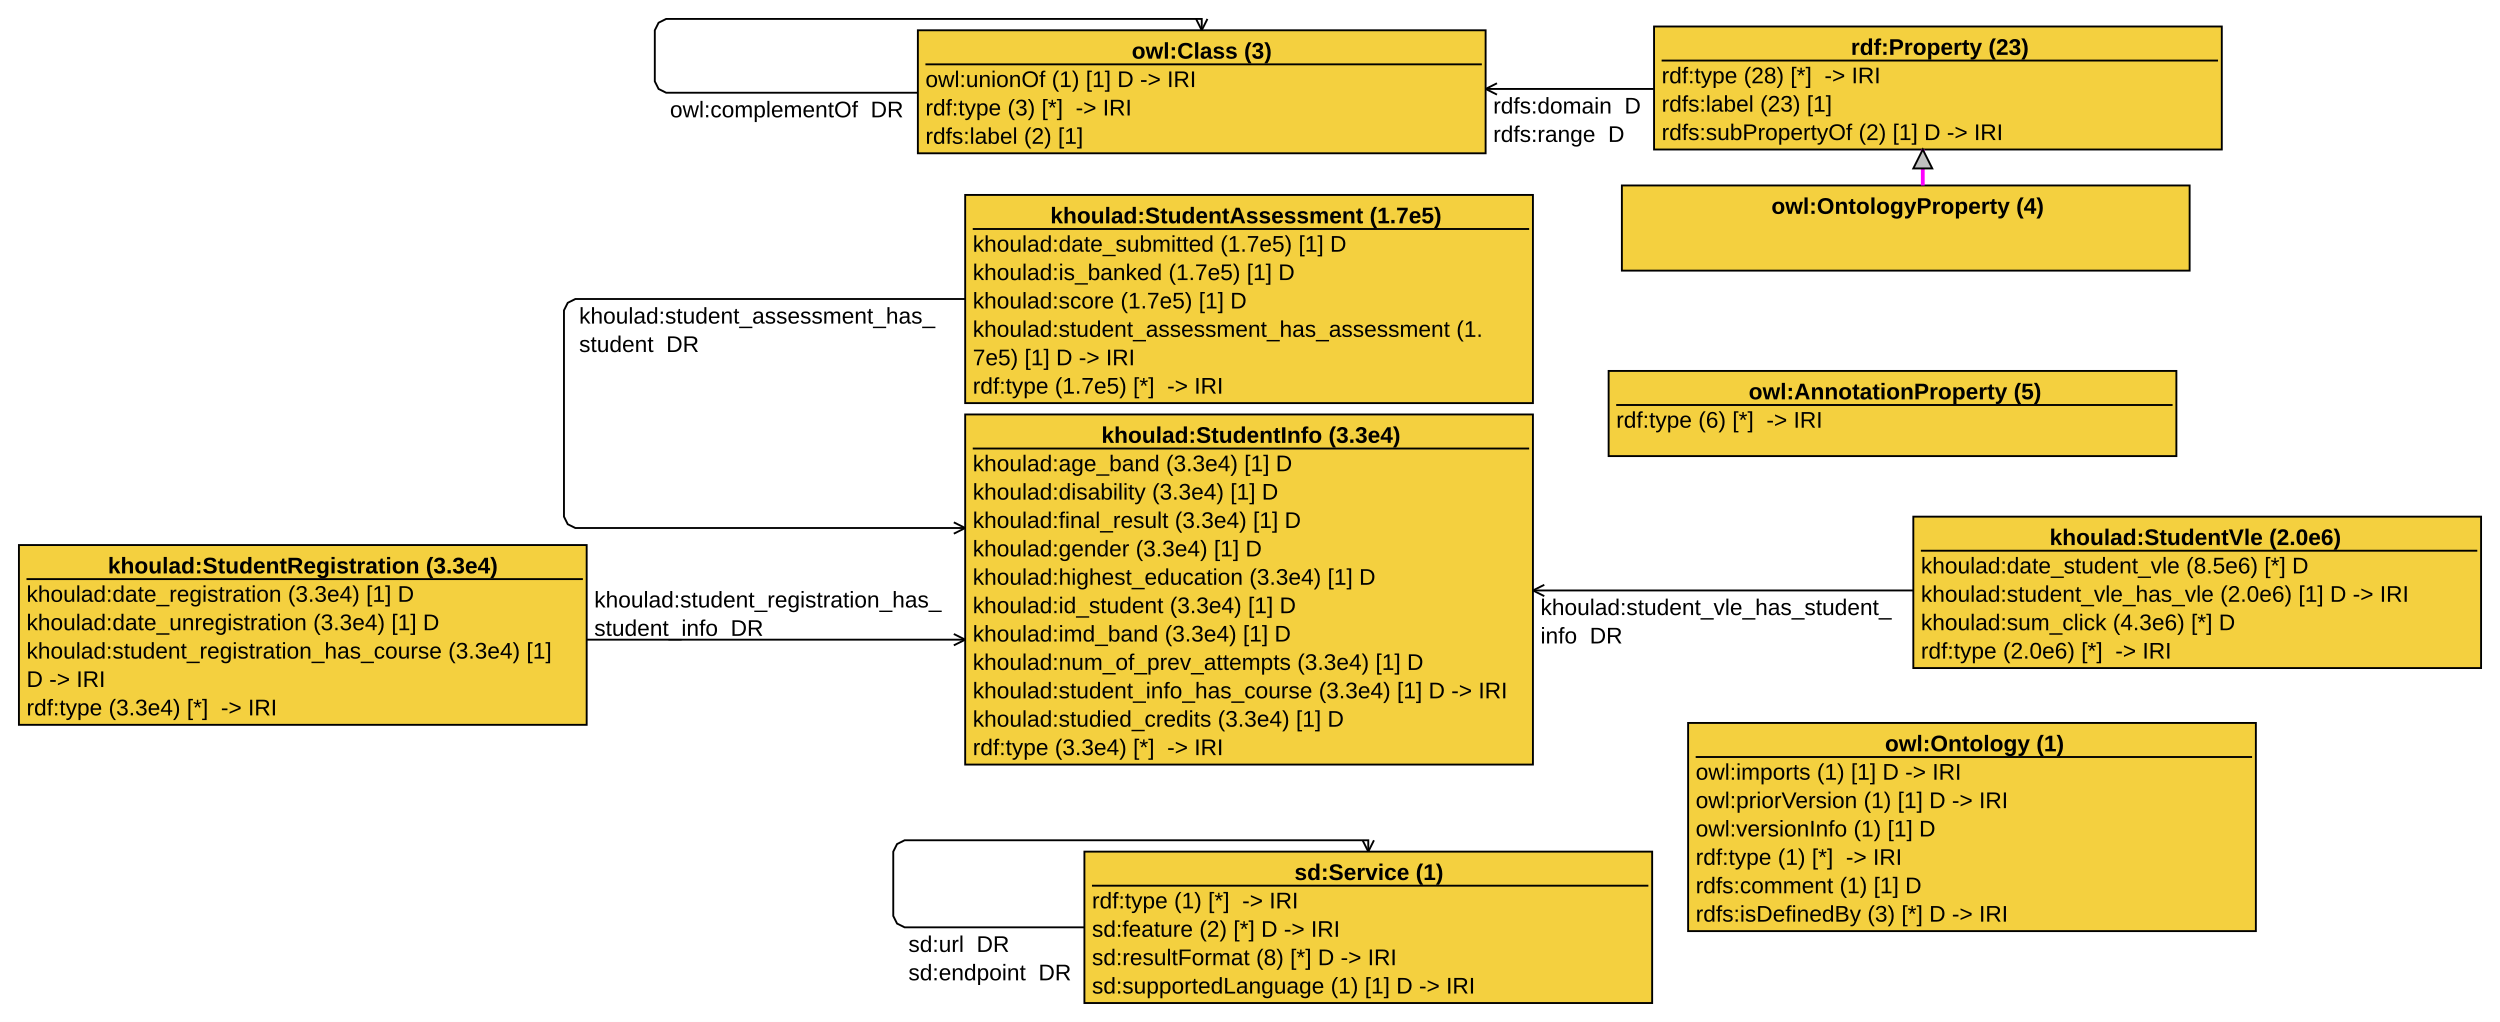
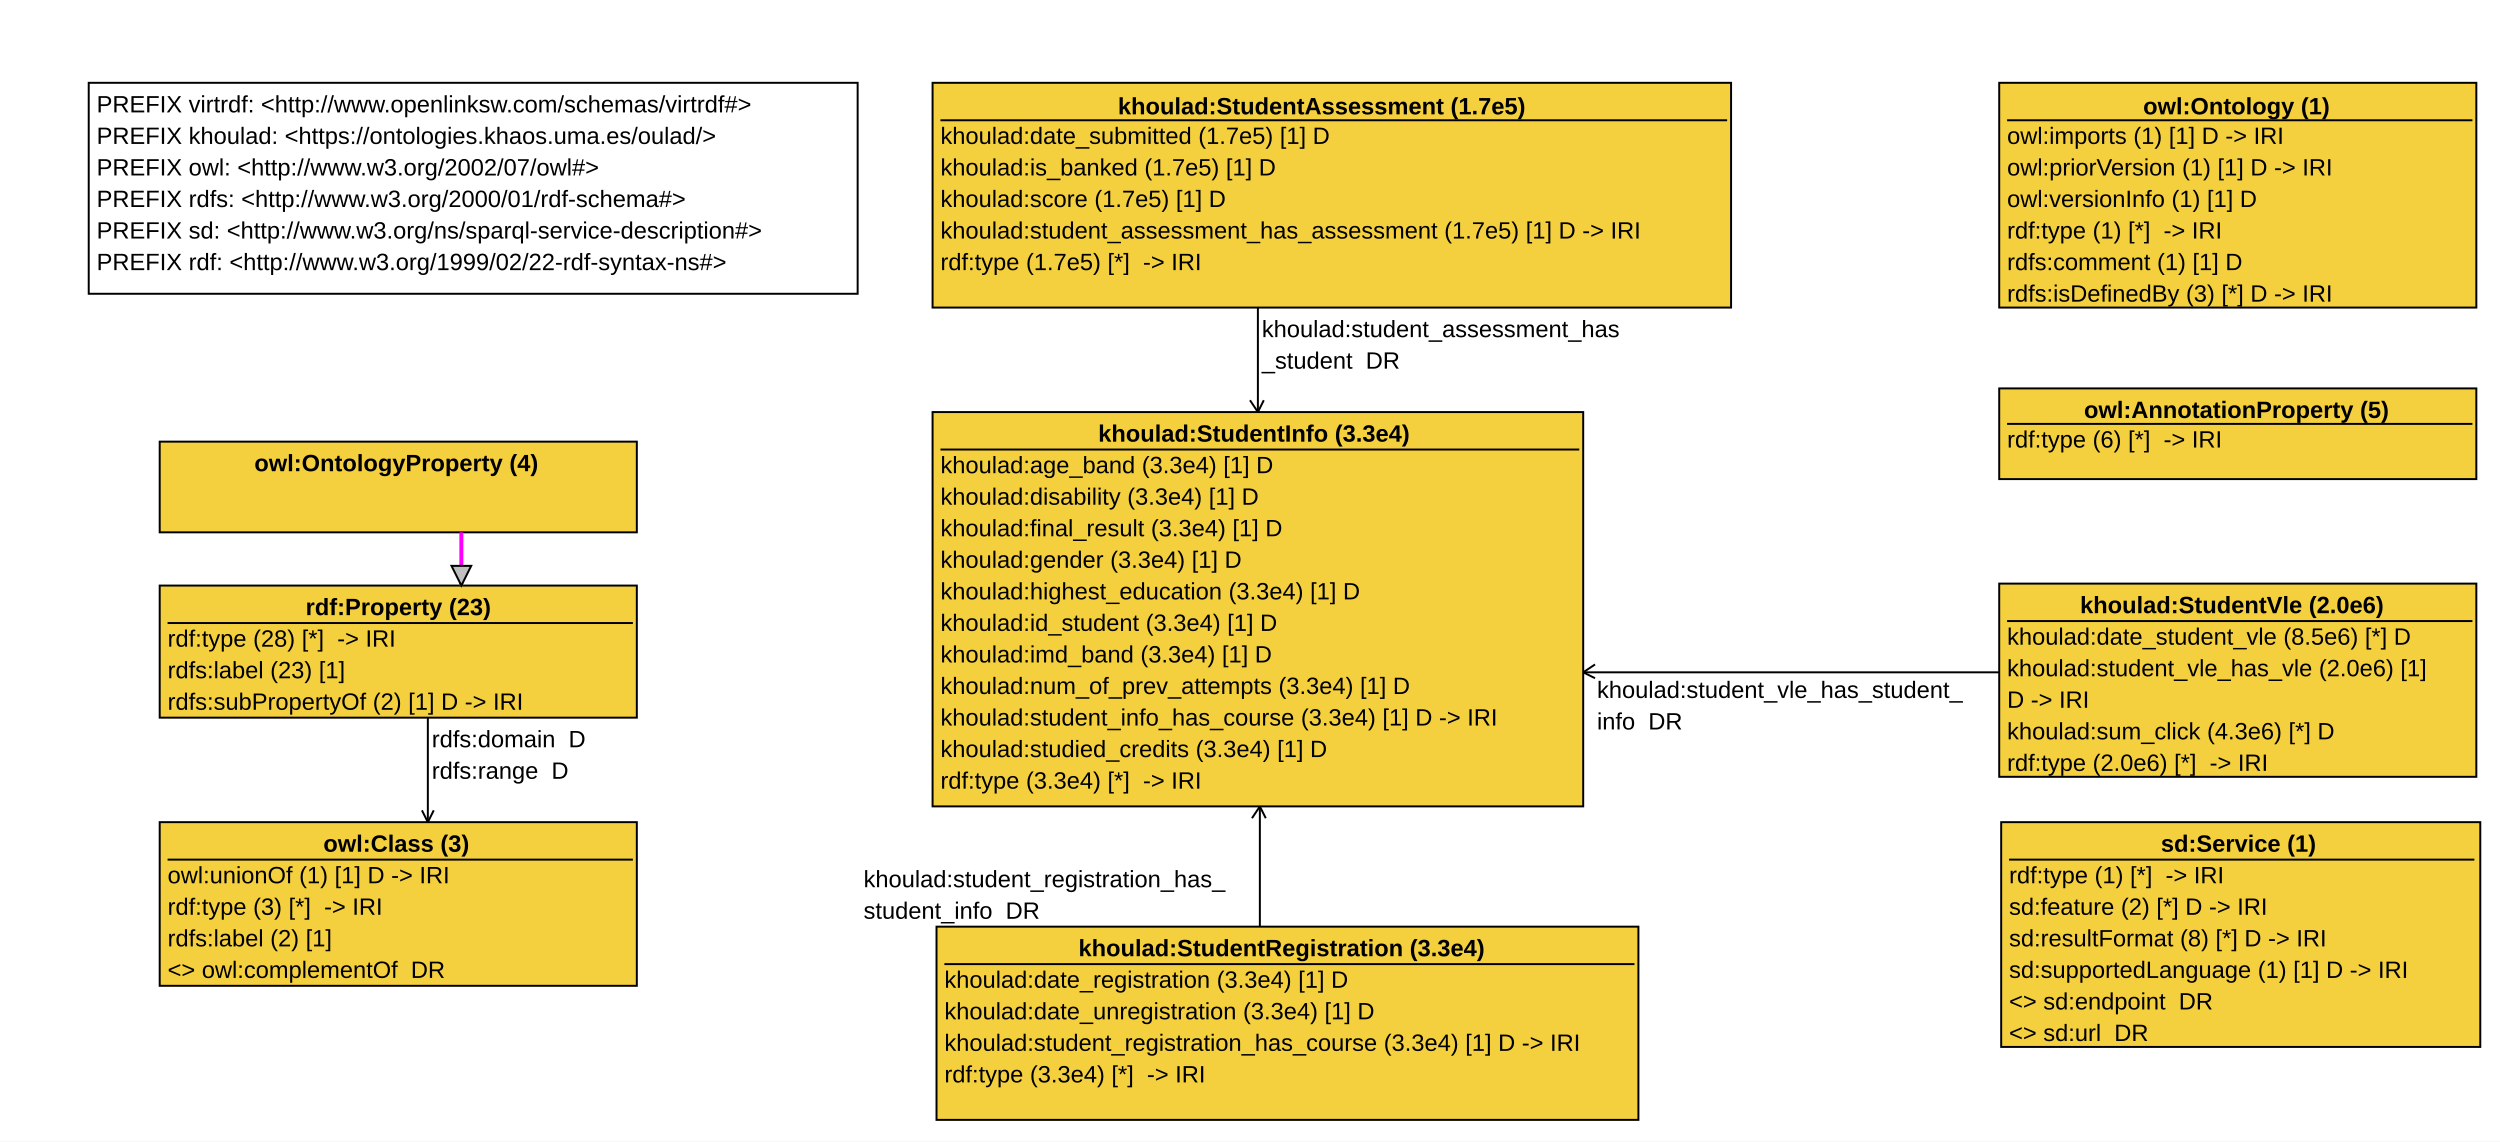
- <svg xmlns="http://www.w3.org/2000/svg" version="1.1" xml:space="preserve" width="1321" height="540" viewBox="0 0 1321 540">
+ <svg xmlns="http://www.w3.org/2000/svg" version="1.1" xml:space="preserve" width="1268" height="579" viewBox="0 0 1268 579">
 onmousemove="movetip(evt)" onmouseup="endmove()"&gt;
<rect x="0" y="0" width="100%" height="100%" style="fill:White;" />
  <defs>
    <linearGradient id="activ1" x1="0%" y1="0%" x2="100%" y2="0%">
      <stop offset="0%" style="stop-color:#FFFF00;stop-opacity:1" />
      <stop offset="100%" style="stop-color:#FFFFF0;stop-opacity:1" />
    </linearGradient>
  </defs>
-   <g id="2002688915">
-     <polygon points="485,16 785,16 785,81 485,81 " style="fill:#F4D03F; stroke-width:1;stroke:Black;" />
+   <g id="2002711755">
+     <polygon points="81,417 323,417 323,500 81,500 " style="fill:#F4D03F; stroke-width:1;stroke:Black;" />
    <text style="font-family:Arial;font-size:12px;kerning:0;word-spacing:-1px;fill:Black;font-weight:bold;">
-       <tspan x="598" y="31">owl:Class (3)</tspan>
+       <tspan x="164" y="432">owl:Class (3)</tspan>
    </text>
-     <line x1="489" y1="34" x2="783" y2="34" style="stroke-width:1;stroke:Black;" />
+     <line x1="85" y1="436" x2="321" y2="436" style="stroke-width:1;stroke:Black;" />
    <text style="font-family:Arial;font-size:12px;kerning:0;word-spacing:-1px;fill:Black;">
-       <tspan x="489" y="46">owl:unionOf (1) [1] D -&gt; IRI</tspan>
-       <tspan x="489" y="61">rdf:type (3) [*]  -&gt; IRI</tspan>
-       <tspan x="489" y="76">rdfs:label (2) [1] </tspan>
+       <tspan x="85" y="448">owl:unionOf (1) [1] D -&gt; IRI</tspan>
+       <tspan x="85" y="464">rdf:type (3) [*]  -&gt; IRI</tspan>
+       <tspan x="85" y="480">rdfs:label (2) [1] </tspan>
+       <tspan x="85" y="496">&lt;&gt; owl:complementOf  DR</tspan>
    </text>
  </g>
-   <g id="2002688926">
-     <polygon points="892,382 1192,382 1192,492 892,492 " style="fill:#F4D03F; stroke-width:1;stroke:Black;" />
+   <g id="2002711766">
+     <polygon points="1014,42 1256,42 1256,156 1014,156 " style="fill:#F4D03F; stroke-width:1;stroke:Black;" />
    <text style="font-family:Arial;font-size:12px;kerning:0;word-spacing:-1px;fill:Black;font-weight:bold;">
-       <tspan x="996" y="397">owl:Ontology (1)</tspan>
+       <tspan x="1087" y="58">owl:Ontology (1)</tspan>
    </text>
-     <line x1="896" y1="400" x2="1190" y2="400" style="stroke-width:1;stroke:Black;" />
+     <line x1="1018" y1="61" x2="1254" y2="61" style="stroke-width:1;stroke:Black;" />
    <text style="font-family:Arial;font-size:12px;kerning:0;word-spacing:-1px;fill:Black;">
-       <tspan x="896" y="412">owl:imports (1) [1] D -&gt; IRI</tspan>
-       <tspan x="896" y="427">owl:priorVersion (1) [1] D -&gt; IRI</tspan>
-       <tspan x="896" y="442">owl:versionInfo (1) [1] D</tspan>
-       <tspan x="896" y="457">rdf:type (1) [*]  -&gt; IRI</tspan>
-       <tspan x="896" y="472">rdfs:comment (1) [1] D</tspan>
-       <tspan x="896" y="487">rdfs:isDefinedBy (3) [*] D -&gt; IRI</tspan>
+       <tspan x="1018" y="73">owl:imports (1) [1] D -&gt; IRI</tspan>
+       <tspan x="1018" y="89">owl:priorVersion (1) [1] D -&gt; IRI</tspan>
+       <tspan x="1018" y="105">owl:versionInfo (1) [1] D</tspan>
+       <tspan x="1018" y="121">rdf:type (1) [*]  -&gt; IRI</tspan>
+       <tspan x="1018" y="137">rdfs:comment (1) [1] D</tspan>
+       <tspan x="1018" y="153">rdfs:isDefinedBy (3) [*] D -&gt; IRI</tspan>
    </text>
  </g>
-   <g id="2002688937">
-     <polygon points="510,103 810,103 810,213 510,213 " style="fill:#F4D03F; stroke-width:1;stroke:Black;" />
+   <g id="2002711777">
+     <polygon points="473,42 878,42 878,156 473,156 " style="fill:#F4D03F; stroke-width:1;stroke:Black;" />
    <text style="font-family:Arial;font-size:12px;kerning:0;word-spacing:-1px;fill:Black;font-weight:bold;">
-       <tspan x="555" y="118">khoulad:StudentAssessment (1.7e5)</tspan>
+       <tspan x="567" y="58">khoulad:StudentAssessment (1.7e5)</tspan>
    </text>
-     <line x1="514" y1="121" x2="808" y2="121" style="stroke-width:1;stroke:Black;" />
+     <line x1="477" y1="61" x2="876" y2="61" style="stroke-width:1;stroke:Black;" />
    <text style="font-family:Arial;font-size:12px;kerning:0;word-spacing:-1px;fill:Black;">
-       <tspan x="514" y="133">khoulad:date_submitted (1.7e5) [1] D</tspan>
-       <tspan x="514" y="148">khoulad:is_banked (1.7e5) [1] D</tspan>
-       <tspan x="514" y="163">khoulad:score (1.7e5) [1] D</tspan>
-       <tspan x="514" y="178">khoulad:student_assessment_has_assessment (1.</tspan>
-       <tspan x="514" y="193">7e5) [1] D -&gt; IRI</tspan>
-       <tspan x="514" y="208">rdf:type (1.7e5) [*]  -&gt; IRI</tspan>
+       <tspan x="477" y="73">khoulad:date_submitted (1.7e5) [1] D</tspan>
+       <tspan x="477" y="89">khoulad:is_banked (1.7e5) [1] D</tspan>
+       <tspan x="477" y="105">khoulad:score (1.7e5) [1] D</tspan>
+       <tspan x="477" y="121">khoulad:student_assessment_has_assessment (1.7e5) [1] D -&gt; IRI</tspan>
+       <tspan x="477" y="137">rdf:type (1.7e5) [*]  -&gt; IRI</tspan>
    </text>
  </g>
-   <g id="2002688948">
-     <polygon points="850,196 1150,196 1150,241 850,241 " style="fill:#F4D03F; stroke-width:1;stroke:Black;" />
+   <g id="2002711788">
+     <polygon points="1014,197 1256,197 1256,243 1014,243 " style="fill:#F4D03F; stroke-width:1;stroke:Black;" />
    <text style="font-family:Arial;font-size:12px;kerning:0;word-spacing:-1px;fill:Black;font-weight:bold;">
-       <tspan x="924" y="211">owl:AnnotationProperty (5)</tspan>
+       <tspan x="1057" y="212">owl:AnnotationProperty (5)</tspan>
    </text>
-     <line x1="854" y1="214" x2="1148" y2="214" style="stroke-width:1;stroke:Black;" />
+     <line x1="1018" y1="215" x2="1254" y2="215" style="stroke-width:1;stroke:Black;" />
    <text style="font-family:Arial;font-size:12px;kerning:0;word-spacing:-1px;fill:Black;">
-       <tspan x="854" y="226">rdf:type (6) [*]  -&gt; IRI</tspan>
+       <tspan x="1018" y="227">rdf:type (6) [*]  -&gt; IRI</tspan>
    </text>
  </g>
-   <g id="2002688959">
-     <polygon points="1011,273 1311,273 1311,353 1011,353 " style="fill:#F4D03F; stroke-width:1;stroke:Black;" />
+   <g id="2002711799">
+     <polygon points="1014,296 1256,296 1256,394 1014,394 " style="fill:#F4D03F; stroke-width:1;stroke:Black;" />
    <text style="font-family:Arial;font-size:12px;kerning:0;word-spacing:-1px;fill:Black;font-weight:bold;">
-       <tspan x="1083" y="288">khoulad:StudentVle (2.0e6)</tspan>
+       <tspan x="1055" y="311">khoulad:StudentVle (2.0e6)</tspan>
    </text>
-     <line x1="1015" y1="291" x2="1309" y2="291" style="stroke-width:1;stroke:Black;" />
+     <line x1="1018" y1="315" x2="1254" y2="315" style="stroke-width:1;stroke:Black;" />
    <text style="font-family:Arial;font-size:12px;kerning:0;word-spacing:-1px;fill:Black;">
-       <tspan x="1015" y="303">khoulad:date_student_vle (8.5e6) [*] D</tspan>
-       <tspan x="1015" y="318">khoulad:student_vle_has_vle (2.0e6) [1] D -&gt; IRI</tspan>
-       <tspan x="1015" y="333">khoulad:sum_click (4.3e6) [*] D</tspan>
-       <tspan x="1015" y="348">rdf:type (2.0e6) [*]  -&gt; IRI</tspan>
+       <tspan x="1018" y="327">khoulad:date_student_vle (8.5e6) [*] D</tspan>
+       <tspan x="1018" y="343">khoulad:student_vle_has_vle (2.0e6) [1] </tspan>
+       <tspan x="1018" y="359">D -&gt; IRI</tspan>
+       <tspan x="1018" y="375">khoulad:sum_click (4.3e6) [*] D</tspan>
+       <tspan x="1018" y="391">rdf:type (2.0e6) [*]  -&gt; IRI</tspan>
    </text>
  </g>
-   <g id="2002688970">
-     <polygon points="510,219 810,219 810,404 510,404 " style="fill:#F4D03F; stroke-width:1;stroke:Black;" />
+   <g id="2002711810">
+     <polygon points="81,224 323,224 323,270 81,270 " style="fill:#F4D03F; stroke-width:1;stroke:Black;" />
    <text style="font-family:Arial;font-size:12px;kerning:0;word-spacing:-1px;fill:Black;font-weight:bold;">
-       <tspan x="582" y="234">khoulad:StudentInfo (3.3e4)</tspan>
-     </text>
-     <line x1="514" y1="237" x2="808" y2="237" style="stroke-width:1;stroke:Black;" />
-     <text style="font-family:Arial;font-size:12px;kerning:0;word-spacing:-1px;fill:Black;">
-       <tspan x="514" y="249">khoulad:age_band (3.3e4) [1] D</tspan>
-       <tspan x="514" y="264">khoulad:disability (3.3e4) [1] D</tspan>
-       <tspan x="514" y="279">khoulad:final_result (3.3e4) [1] D</tspan>
-       <tspan x="514" y="294">khoulad:gender (3.3e4) [1] D</tspan>
-       <tspan x="514" y="309">khoulad:highest_education (3.3e4) [1] D</tspan>
-       <tspan x="514" y="324">khoulad:id_student (3.3e4) [1] D</tspan>
-       <tspan x="514" y="339">khoulad:imd_band (3.3e4) [1] D</tspan>
-       <tspan x="514" y="354">khoulad:num_of_prev_attempts (3.3e4) [1] D</tspan>
-       <tspan x="514" y="369">khoulad:student_info_has_course (3.3e4) [1] D -&gt; IRI</tspan>
-       <tspan x="514" y="384">khoulad:studied_credits (3.3e4) [1] D</tspan>
-       <tspan x="514" y="399">rdf:type (3.3e4) [*]  -&gt; IRI</tspan>
+       <tspan x="129" y="239">owl:OntologyProperty (4)</tspan>
    </text>
  </g>
-   <g id="2002688981">
-     <polygon points="10,288 310,288 310,383 10,383 " style="fill:#F4D03F; stroke-width:1;stroke:Black;" />
+   <g id="2002711821">
+     <polygon points="473,209 803,209 803,409 473,409 " style="fill:#F4D03F; stroke-width:1;stroke:Black;" />
    <text style="font-family:Arial;font-size:12px;kerning:0;word-spacing:-1px;fill:Black;font-weight:bold;">
-       <tspan x="57" y="303">khoulad:StudentRegistration (3.3e4)</tspan>
+       <tspan x="557" y="224">khoulad:StudentInfo (3.3e4)</tspan>
    </text>
-     <line x1="14" y1="306" x2="308" y2="306" style="stroke-width:1;stroke:Black;" />
+     <line x1="477" y1="228" x2="801" y2="228" style="stroke-width:1;stroke:Black;" />
    <text style="font-family:Arial;font-size:12px;kerning:0;word-spacing:-1px;fill:Black;">
-       <tspan x="14" y="318">khoulad:date_registration (3.3e4) [1] D</tspan>
-       <tspan x="14" y="333">khoulad:date_unregistration (3.3e4) [1] D</tspan>
-       <tspan x="14" y="348">khoulad:student_registration_has_course (3.3e4) [1] </tspan>
-       <tspan x="14" y="363">D -&gt; IRI</tspan>
-       <tspan x="14" y="378">rdf:type (3.3e4) [*]  -&gt; IRI</tspan>
+       <tspan x="477" y="240">khoulad:age_band (3.3e4) [1] D</tspan>
+       <tspan x="477" y="256">khoulad:disability (3.3e4) [1] D</tspan>
+       <tspan x="477" y="272">khoulad:final_result (3.3e4) [1] D</tspan>
+       <tspan x="477" y="288">khoulad:gender (3.3e4) [1] D</tspan>
+       <tspan x="477" y="304">khoulad:highest_education (3.3e4) [1] D</tspan>
+       <tspan x="477" y="320">khoulad:id_student (3.3e4) [1] D</tspan>
+       <tspan x="477" y="336">khoulad:imd_band (3.3e4) [1] D</tspan>
+       <tspan x="477" y="352">khoulad:num_of_prev_attempts (3.3e4) [1] D</tspan>
+       <tspan x="477" y="368">khoulad:student_info_has_course (3.3e4) [1] D -&gt; IRI</tspan>
+       <tspan x="477" y="384">khoulad:studied_credits (3.3e4) [1] D</tspan>
+       <tspan x="477" y="400">rdf:type (3.3e4) [*]  -&gt; IRI</tspan>
    </text>
  </g>
-   <g id="2002688992">
-     <polygon points="874,14 1174,14 1174,79 874,79 " style="fill:#F4D03F; stroke-width:1;stroke:Black;" />
+   <g id="2002711832">
+     <polygon points="81,297 323,297 323,364 81,364 " style="fill:#F4D03F; stroke-width:1;stroke:Black;" />
    <text style="font-family:Arial;font-size:12px;kerning:0;word-spacing:-1px;fill:Black;font-weight:bold;">
-       <tspan x="978" y="29">rdf:Property (23)</tspan>
+       <tspan x="155" y="312">rdf:Property (23)</tspan>
    </text>
-     <line x1="878" y1="32" x2="1172" y2="32" style="stroke-width:1;stroke:Black;" />
+     <line x1="85" y1="316" x2="321" y2="316" style="stroke-width:1;stroke:Black;" />
    <text style="font-family:Arial;font-size:12px;kerning:0;word-spacing:-1px;fill:Black;">
-       <tspan x="878" y="44">rdf:type (28) [*]  -&gt; IRI</tspan>
-       <tspan x="878" y="59">rdfs:label (23) [1] </tspan>
-       <tspan x="878" y="74">rdfs:subPropertyOf (2) [1] D -&gt; IRI</tspan>
+       <tspan x="85" y="328">rdf:type (28) [*]  -&gt; IRI</tspan>
+       <tspan x="85" y="344">rdfs:label (23) [1] </tspan>
+       <tspan x="85" y="360">rdfs:subPropertyOf (2) [1] D -&gt; IRI</tspan>
    </text>
  </g>
-   <g id="2002689003">
-     <polygon points="857,98 1157,98 1157,143 857,143 " style="fill:#F4D03F; stroke-width:1;stroke:Black;" />
-     <text style="font-family:Arial;font-size:12px;kerning:0;word-spacing:-1px;fill:Black;font-weight:bold;">
-       <tspan x="936" y="113">owl:OntologyProperty (4)</tspan>
+   <g id="2002711843">
+     <polygon points="45,42 435,42 435,149 45,149 " style="fill:White; stroke-width:1;stroke:Black;" />
+     <text style="font-family:Arial;font-size:12px;kerning:0;word-spacing:-1px;fill:Black;">
+       <tspan x="49" y="57">PREFIX virtrdf: &lt;http://www.openlinksw.com/schemas/virtrdf#&gt;</tspan>
+       <tspan x="49" y="73">PREFIX khoulad: &lt;https://ontologies.khaos.uma.es/oulad/&gt;</tspan>
+       <tspan x="49" y="89">PREFIX owl: &lt;http://www.w3.org/2002/07/owl#&gt;</tspan>
+       <tspan x="49" y="105">PREFIX rdfs: &lt;http://www.w3.org/2000/01/rdf-schema#&gt;</tspan>
+       <tspan x="49" y="121">PREFIX sd: &lt;http://www.w3.org/ns/sparql-service-description#&gt;</tspan>
+       <tspan x="49" y="137">PREFIX rdf: &lt;http://www.w3.org/1999/02/22-rdf-syntax-ns#&gt;</tspan>
    </text>
  </g>
-   <g id="2002689014">
-     <polygon points="573,450 873,450 873,530 573,530 " style="fill:#F4D03F; stroke-width:1;stroke:Black;" />
+   <g id="2002711854">
+     <polygon points="475,470 831,470 831,568 475,568 " style="fill:#F4D03F; stroke-width:1;stroke:Black;" />
    <text style="font-family:Arial;font-size:12px;kerning:0;word-spacing:-1px;fill:Black;font-weight:bold;">
-       <tspan x="684" y="465">sd:Service (1)</tspan>
+       <tspan x="547" y="485">khoulad:StudentRegistration (3.3e4)</tspan>
    </text>
-     <line x1="577" y1="468" x2="871" y2="468" style="stroke-width:1;stroke:Black;" />
+     <line x1="479" y1="489" x2="829" y2="489" style="stroke-width:1;stroke:Black;" />
    <text style="font-family:Arial;font-size:12px;kerning:0;word-spacing:-1px;fill:Black;">
-       <tspan x="577" y="480">rdf:type (1) [*]  -&gt; IRI</tspan>
-       <tspan x="577" y="495">sd:feature (2) [*] D -&gt; IRI</tspan>
-       <tspan x="577" y="510">sd:resultFormat (8) [*] D -&gt; IRI</tspan>
-       <tspan x="577" y="525">sd:supportedLanguage (1) [1] D -&gt; IRI</tspan>
+       <tspan x="479" y="501">khoulad:date_registration (3.3e4) [1] D</tspan>
+       <tspan x="479" y="517">khoulad:date_unregistration (3.3e4) [1] D</tspan>
+       <tspan x="479" y="533">khoulad:student_registration_has_course (3.3e4) [1] D -&gt; IRI</tspan>
+       <tspan x="479" y="549">rdf:type (3.3e4) [*]  -&gt; IRI</tspan>
    </text>
  </g>
-   <g id="2002688883">
-     <path d="M573,490 L478,490 474,488 472,484 472,450 474,446 478,444 723,444 723,450 " style="fill:none;stroke-width:1;stroke:Black;" />
-     <line x1="720" y1="444" x2="723" y2="450" style="stroke-width:1;stroke:Black;" />
-     <line x1="726" y1="444" x2="723" y2="450" style="stroke-width:1;stroke:Black;" />
+   <g id="2002711865">
+     <polygon points="1015,417 1258,417 1258,531 1015,531 " style="fill:#F4D03F; stroke-width:1;stroke:Black;" />
+     <text style="font-family:Arial;font-size:12px;kerning:0;word-spacing:-1px;fill:Black;font-weight:bold;">
+       <tspan x="1096" y="432">sd:Service (1)</tspan>
+     </text>
+     <line x1="1019" y1="436" x2="1255" y2="436" style="stroke-width:1;stroke:Black;" />
    <text style="font-family:Arial;font-size:12px;kerning:0;word-spacing:-1px;fill:Black;">
-       <tspan x="480" y="503">sd:url  DR</tspan>
-       <tspan x="480" y="518">sd:endpoint  DR</tspan>
+       <tspan x="1019" y="448">rdf:type (1) [*]  -&gt; IRI</tspan>
+       <tspan x="1019" y="464">sd:feature (2) [*] D -&gt; IRI</tspan>
+       <tspan x="1019" y="480">sd:resultFormat (8) [*] D -&gt; IRI</tspan>
+       <tspan x="1019" y="496">sd:supportedLanguage (1) [1] D -&gt; IRI</tspan>
+       <tspan x="1019" y="512">&lt;&gt; sd:endpoint  DR</tspan>
+       <tspan x="1019" y="528">&lt;&gt; sd:url  DR</tspan>
    </text>
  </g>
-   <g id="2002688888">
-     <path d="M874,47 L785,47 " style="fill:none;stroke-width:1;stroke:Black;" />
-     <line x1="791" y1="44" x2="785" y2="47" style="stroke-width:1;stroke:Black;" />
-     <line x1="791" y1="50" x2="785" y2="47" style="stroke-width:1;stroke:Black;" />
+   <g id="2002711733">
+     <path d="M1014,341 L803,341 " style="fill:none;stroke-width:1;stroke:Black;" />
+     <line x1="809" y1="337" x2="803" y2="341" style="stroke-width:1;stroke:Black;" />
+     <line x1="809" y1="344" x2="803" y2="341" style="stroke-width:1;stroke:Black;" />
    <text style="font-family:Arial;font-size:12px;kerning:0;word-spacing:-1px;fill:Black;">
-       <tspan x="789" y="60">rdfs:domain  D</tspan>
-       <tspan x="789" y="75">rdfs:range  D</tspan>
+       <tspan x="810" y="354">khoulad:student_vle_has_student_</tspan>
+       <tspan x="810" y="370">info  DR</tspan>
    </text>
  </g>
-   <g id="2002688893">
-     <path d="M1011,312 L810,312 " style="fill:none;stroke-width:1;stroke:Black;" />
-     <line x1="816" y1="309" x2="810" y2="312" style="stroke-width:1;stroke:Black;" />
-     <line x1="816" y1="315" x2="810" y2="312" style="stroke-width:1;stroke:Black;" />
+   <g id="2002711738">
+     <path d="M217,364 L217,417 " style="fill:none;stroke-width:1;stroke:Black;" />
+     <line x1="214" y1="411" x2="217" y2="417" style="stroke-width:1;stroke:Black;" />
+     <line x1="220" y1="411" x2="217" y2="417" style="stroke-width:1;stroke:Black;" />
    <text style="font-family:Arial;font-size:12px;kerning:0;word-spacing:-1px;fill:Black;">
-       <tspan x="814" y="325">khoulad:student_vle_has_student_</tspan>
-       <tspan x="814" y="340">info  DR</tspan>
+       <tspan x="219" y="379">rdfs:domain  D</tspan>
+       <tspan x="219" y="395">rdfs:range  D</tspan>
    </text>
  </g>
-   <g id="2002688898">
-     <path d="M485,49 L352,49 348,47 346,43 346,16 348,12 352,10 635,10 635,16 " style="fill:none;stroke-width:1;stroke:Black;" />
-     <line x1="632" y1="10" x2="635" y2="16" style="stroke-width:1;stroke:Black;" />
-     <line x1="638" y1="10" x2="635" y2="16" style="stroke-width:1;stroke:Black;" />
+   <g id="2002711743">
+     <path d="M638,156 L638,209 " style="fill:none;stroke-width:1;stroke:Black;" />
+     <line x1="634" y1="203" x2="638" y2="209" style="stroke-width:1;stroke:Black;" />
+     <line x1="641" y1="203" x2="638" y2="209" style="stroke-width:1;stroke:Black;" />
    <text style="font-family:Arial;font-size:12px;kerning:0;word-spacing:-1px;fill:Black;">
-       <tspan x="354" y="62">owl:complementOf  DR</tspan>
+       <tspan x="640" y="171">khoulad:student_assessment_has</tspan>
+       <tspan x="640" y="187">_student  DR</tspan>
    </text>
  </g>
-   <g id="2002688903">
-     <path d="M510,158 L304,158 300,160 298,164 298,273 300,277 304,279 510,279 " style="fill:none;stroke-width:1;stroke:Black;" />
-     <line x1="504" y1="276" x2="510" y2="279" style="stroke-width:1;stroke:Black;" />
-     <line x1="504" y1="282" x2="510" y2="279" style="stroke-width:1;stroke:Black;" />
+   <g id="2002711748">
+     <path d="M639,470 L639,409 " style="fill:none;stroke-width:1;stroke:Black;" />
+     <line x1="635" y1="415" x2="639" y2="409" style="stroke-width:1;stroke:Black;" />
+     <line x1="642" y1="415" x2="639" y2="409" style="stroke-width:1;stroke:Black;" />
    <text style="font-family:Arial;font-size:12px;kerning:0;word-spacing:-1px;fill:Black;">
-       <tspan x="306" y="171">khoulad:student_assessment_has_</tspan>
-       <tspan x="306" y="186">student  DR</tspan>
+       <tspan x="438" y="450">khoulad:student_registration_has_</tspan>
+       <tspan x="438" y="466">student_info  DR</tspan>
    </text>
  </g>
-   <g id="2002688908">
-     <path d="M310,338 L510,338 " style="fill:none;stroke-width:1;stroke:Black;" />
-     <line x1="504" y1="335" x2="510" y2="338" style="stroke-width:1;stroke:Black;" />
-     <line x1="504" y1="341" x2="510" y2="338" style="stroke-width:1;stroke:Black;" />
+   <g id="2002711753">
+     <path d="M234,297 L234,270 " style="fill:none;stroke-width:2;stroke:Fuchsia;" />
+     <polygon points="239,287 234,297 229,287 " style="fill:Silver;stroke-width:1;stroke:Black;" />
    <text style="font-family:Arial;font-size:12px;kerning:0;word-spacing:-1px;fill:Black;">
-       <tspan x="314" y="321">khoulad:student_registration_has_</tspan>
-       <tspan x="314" y="336">student_info  DR</tspan>
-     </text>
-   </g>
-   <g id="2002688913">
-     <path d="M1016,79 L1016,98 " style="fill:none;stroke-width:2;stroke:Fuchsia;" />
-     <polygon points="1021,89 1016,79 1011,89 " style="fill:Silver;stroke-width:1;stroke:Black;" />
-     <text style="font-family:Arial;font-size:12px;kerning:0;word-spacing:-1px;fill:Black;">
-       <tspan x="1018" y="94"> </tspan>
+       <tspan x="221" y="292"> </tspan>
    </text>
  </g>
</svg>
